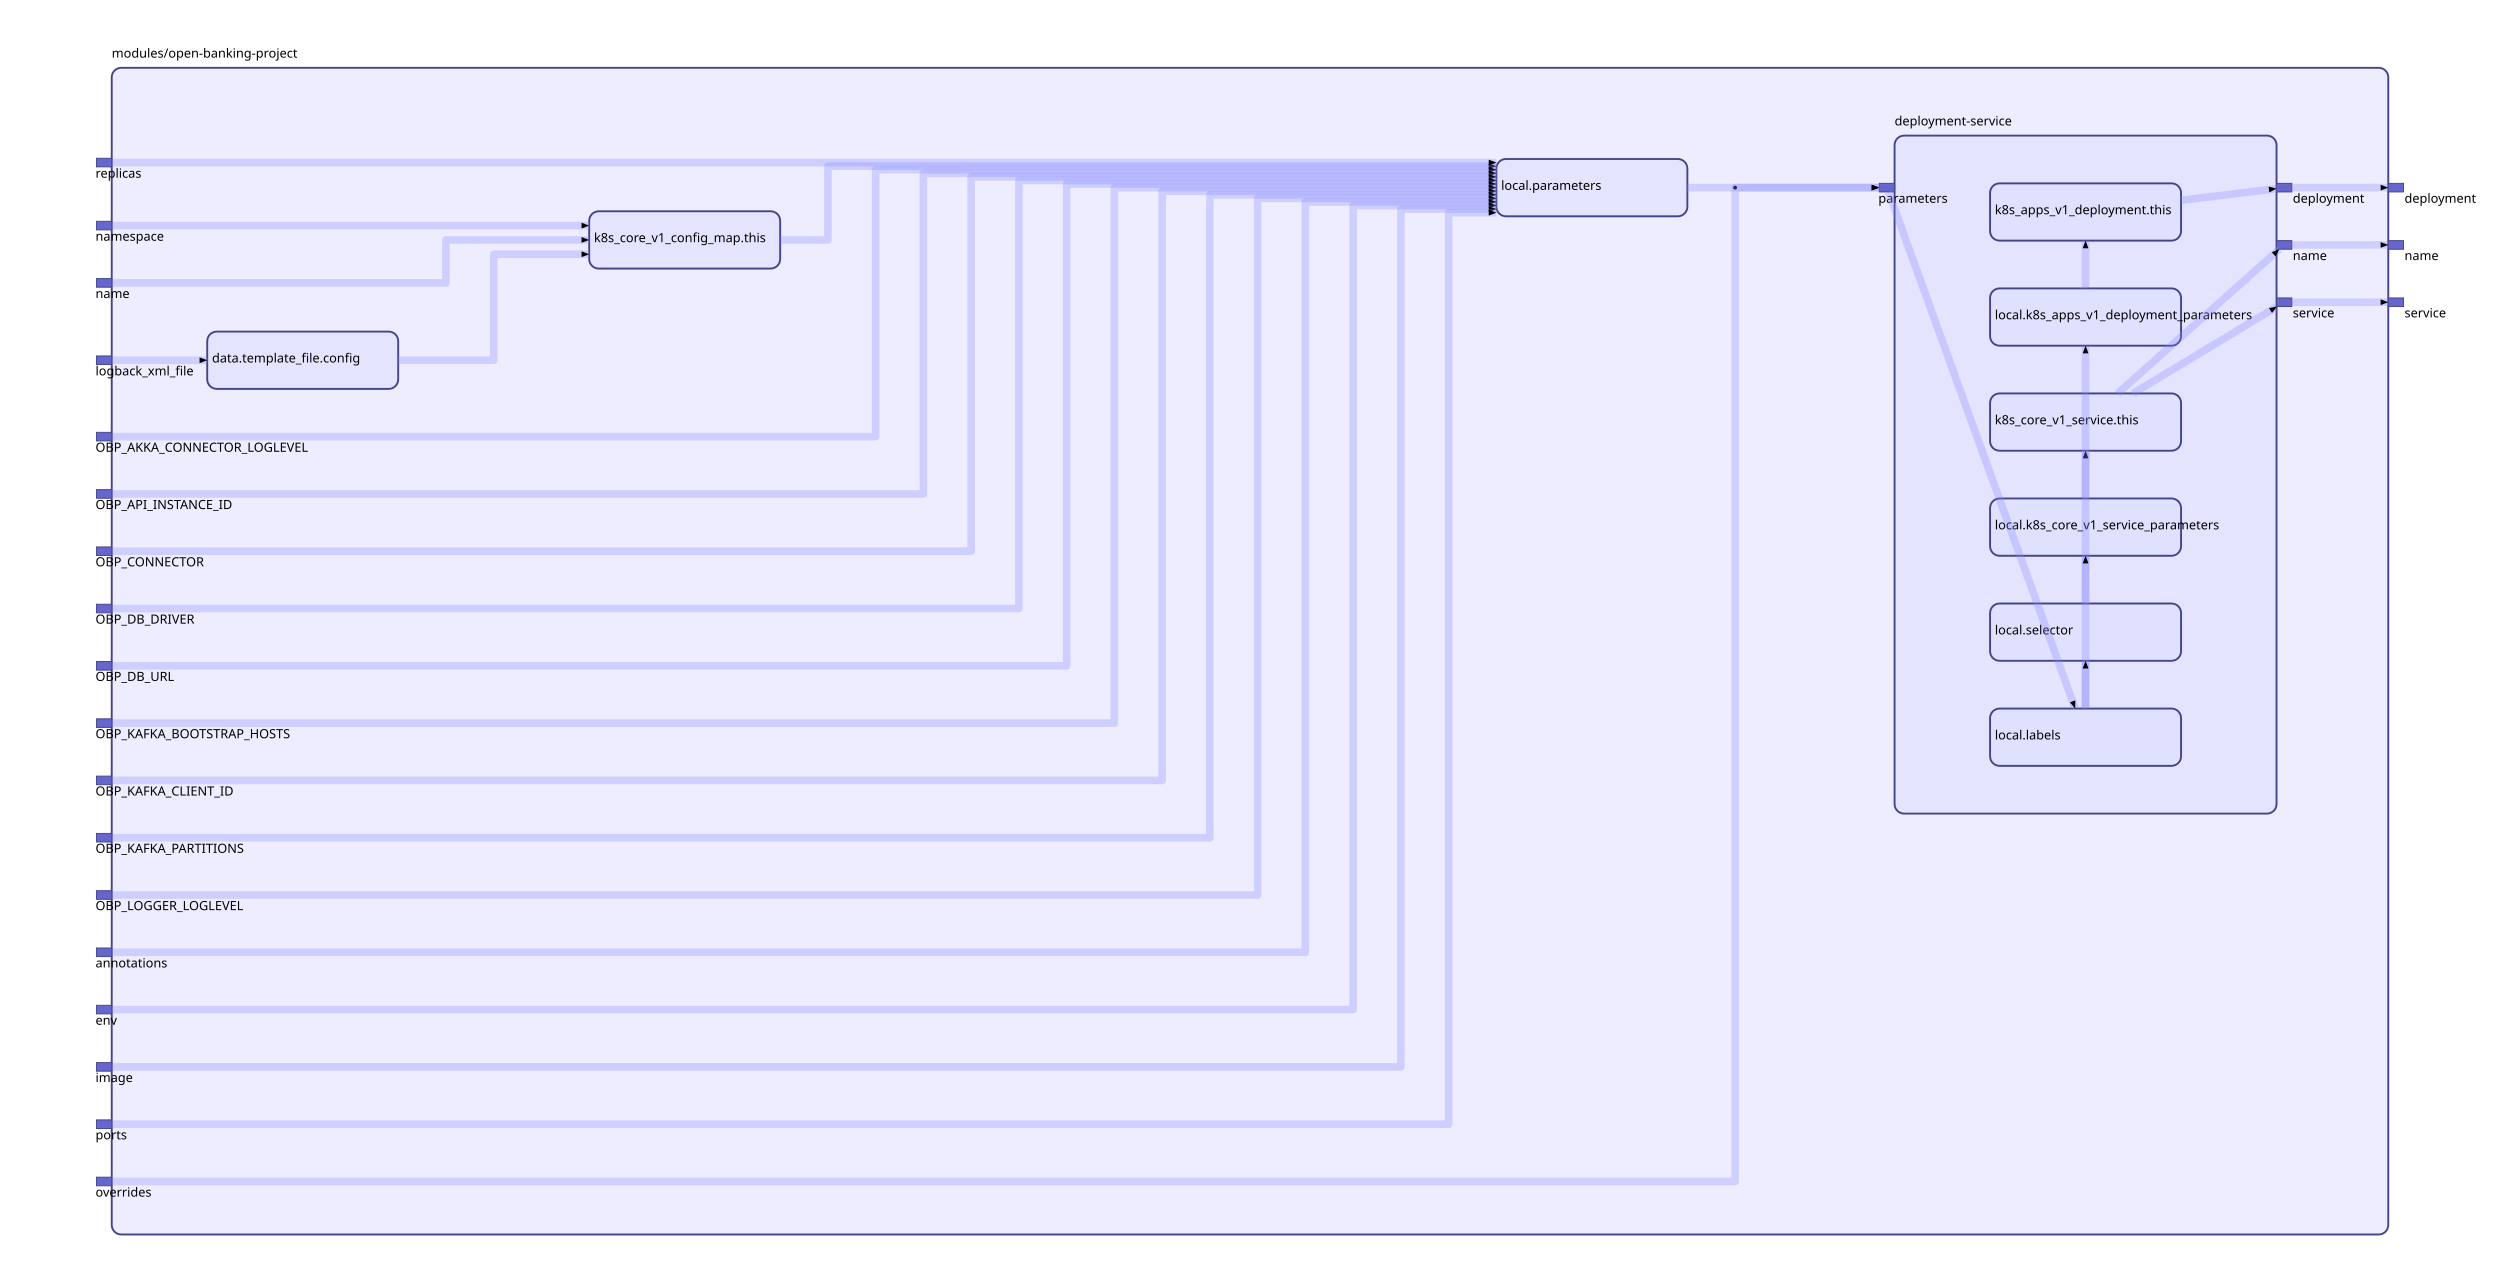
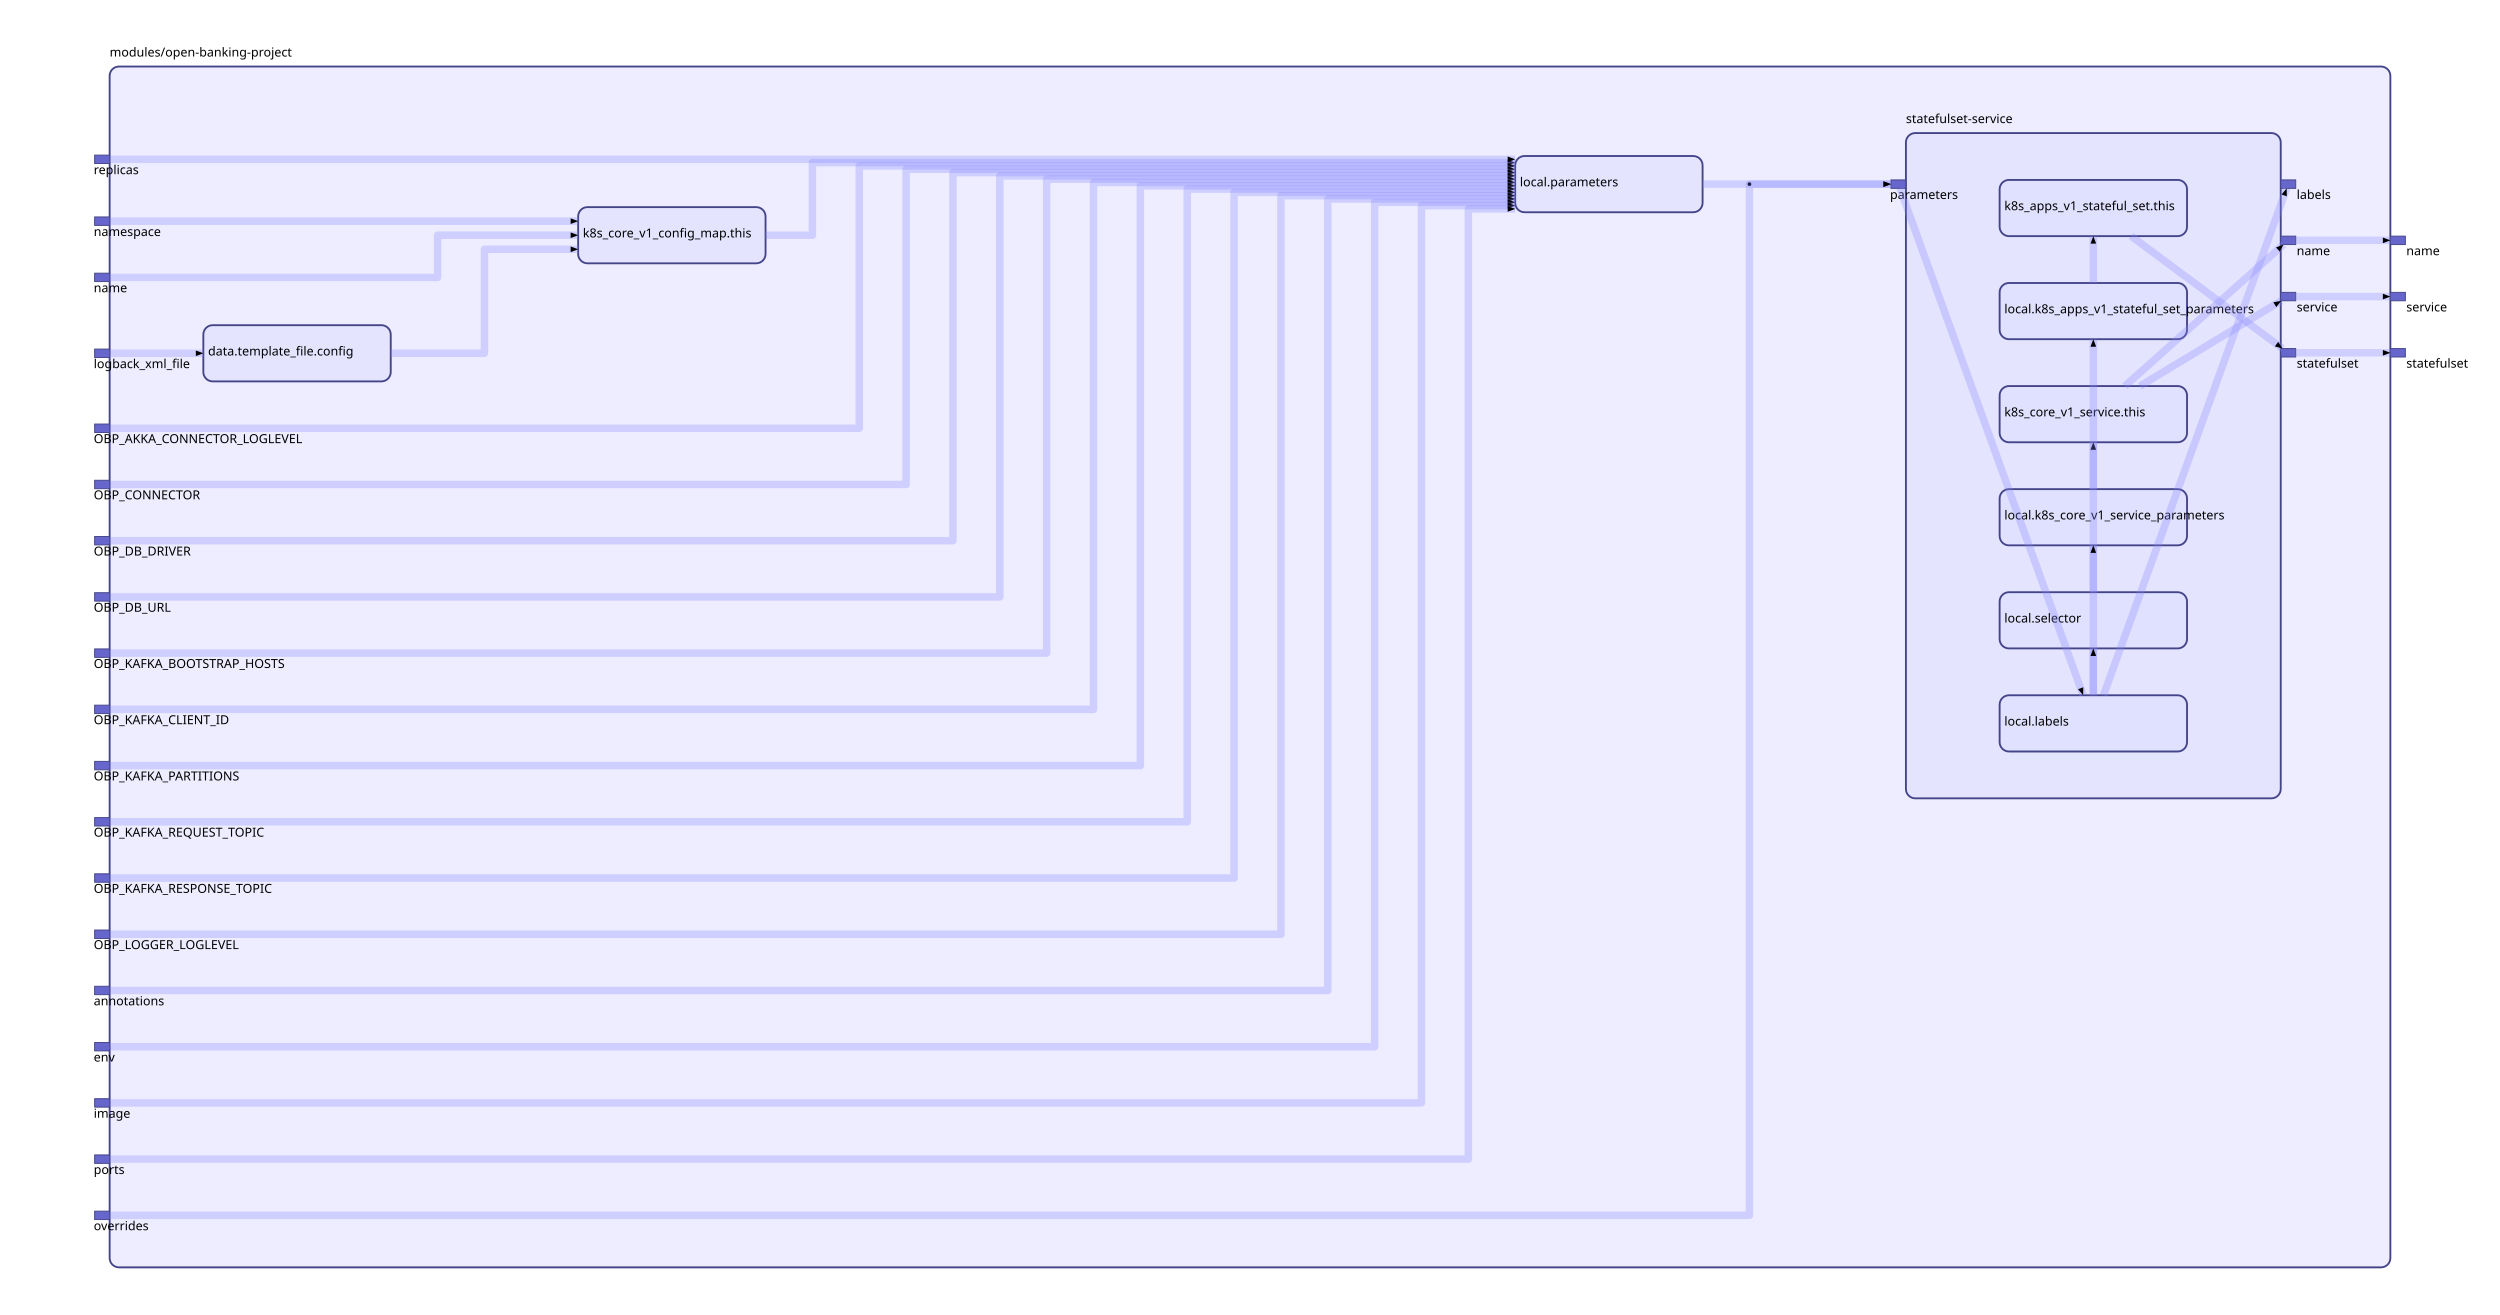
- <svg xmlns="http://www.w3.org/2000/svg" id="sprotty_1" class="sprotty-graph sprotty" tabindex="1002" viewBox="0 0 2618 1342.75">
+ <svg xmlns="http://www.w3.org/2000/svg" id="sprotty_1" class="sprotty-graph sprotty" tabindex="1002" viewBox="0 0 2668 1402.529">
  <style>
.elknode {
    stroke: #448;
    stroke-width: 2;
    fill: #ddf;
    fill-opacity: 0.5;
}

.elkport {
    stroke: #448;
    stroke-width: 1;
    fill: #66c;
}

.elkedge {
    fill: none;
    stroke: #88f;
    stroke-width: 8;
    stroke-opacity: 0.3;
    pointer-events: stroke;
    stroke-linejoin: round;
}

.elkedge:hover {
    stroke: #448;
    stroke-width: 8;
    stroke-opacity: 1;
    stroke-dasharray: 16px;
    stroke-dashoffset: 32px;
    animation: stroke 0.5s linear infinite;
}

@keyframes stroke {
    to {
        stroke-dashoffset: 0;
    }
}

.elkedge.arrow {
    fill: #336;
}

.elklabel {
    stroke-width: 0;
    stroke: #000;
    fill: #000;
    font-family: sans-serif;
    font-size: 10pt;
    dominant-baseline: hanging;
}

.elklabel:hover {
    font-size: 24pt;
}

.elkjunction {
    stroke: none;
    fill: #224;
}

.selected &gt; rect {
    stroke-width: 3;
}

.mouseover {
    stroke: #88f;
}
/*
 * Copyright (C) 2017 TypeFox and others.
 *
 * Licensed under the Apache License, Version 2.0 (the "License"); you may not use this file except in compliance with the License.
 * You may obtain a copy of the License at http://www.apache.org/licenses/LICENSE-2.0
 */

.sprotty {
    padding: 0px;
    font-family: "Helvetica Neue", Helvetica, Arial, sans-serif;
}

.sprotty-hidden {
    display: block;
    position: absolute;
    width: 0px;
    height: 0px;
}

.sprotty-popup {
    font-family: "Helvetica Neue", Helvetica, Arial, sans-serif;
    position: absolute;
    background: white;
    border-radius: 5px;
    border: 1px solid;
    max-width: 400px;
    min-width: 100px;
}

.sprotty-popup &gt; div {
    margin: 10px;
}

.sprotty-popup-closed {
    display: none;
}
</style>
  <g transform="scale(1) translate(0,0)">
    <g id="sprotty_3" transform="translate(117, 71)" opacity="1">
-       <rect class="elknode" x="0" y="0" rx="10" width="2384" height="1221.75" />
-       <g id="sprotty_5" transform="translate(100, 276.25)" opacity="1">
+       <rect class="elknode" x="0" y="0" rx="10" width="2434" height="1281.529" />
+       <g id="sprotty_5" transform="translate(100, 276.0294)" opacity="1">
        <rect class="elknode" x="0" y="0" rx="10" width="200" height="60" />
        <text id="sprotty_6" class="elklabel" transform="translate(5, 22) translate(0, 0)" opacity="1">data.template_file.config</text>
      </g>
-       <g id="sprotty_10" transform="translate(500, 150.25)" opacity="1">
+       <g id="sprotty_10" transform="translate(500, 150.0294)" opacity="1">
        <rect class="elknode" x="0" y="0" rx="10" width="200" height="60" />
        <text id="sprotty_11" class="elklabel" transform="translate(5, 22) translate(0, 0)" opacity="1">k8s_core_v1_config_map.this</text>
      </g>
-       <g id="sprotty_19" transform="translate(1450, 95.5)" opacity="1">
+       <g id="sprotty_19" transform="translate(1500, 95.5)" opacity="1">
        <rect class="elknode" x="0" y="0" rx="10" width="200" height="60" />
        <text id="sprotty_20" class="elklabel" transform="translate(5, 22) translate(0, 0)" opacity="1">local.parameters</text>
      </g>
-       <g id="sprotty_64" transform="translate(1867, 71)" opacity="1">
+       <g id="sprotty_67" transform="translate(1917, 71)" opacity="1">
        <rect class="elknode" x="0" y="0" rx="10" width="400" height="710" />
-         <g id="sprotty_66" transform="translate(100, 50)" opacity="1">
-           <rect class="elknode" x="0" y="0" rx="10" width="200" height="60" />
-           <text id="sprotty_67" class="elklabel" transform="translate(5, 22) translate(0, 0)" opacity="1">k8s_apps_v1_deployment.this</text>
-         </g>
-         <g id="sprotty_68" transform="translate(100, 160)" opacity="1">
-           <rect class="elknode" x="0" y="0" rx="10" width="200" height="60" />
-           <text id="sprotty_69" class="elklabel" transform="translate(5, 22) translate(0, 0)" opacity="1">local.k8s_apps_v1_deployment_parameters</text>
-         </g>
-         <g id="sprotty_71" transform="translate(100, 270)" opacity="1">
-           <rect class="elknode" x="0" y="0" rx="10" width="200" height="60" />
-           <text id="sprotty_72" class="elklabel" transform="translate(5, 22) translate(0, 0)" opacity="1">k8s_core_v1_service.this</text>
-         </g>
-         <g id="sprotty_73" transform="translate(100, 380)" opacity="1">
-           <rect class="elknode" x="0" y="0" rx="10" width="200" height="60" />
-           <text id="sprotty_74" class="elklabel" transform="translate(5, 22) translate(0, 0)" opacity="1">local.k8s_core_v1_service_parameters</text>
-         </g>
-         <g id="sprotty_76" transform="translate(100, 490)" opacity="1">
-           <rect class="elknode" x="0" y="0" rx="10" width="200" height="60" />
-           <text id="sprotty_77" class="elklabel" transform="translate(5, 22) translate(0, 0)" opacity="1">local.selector</text>
-         </g>
-         <g id="sprotty_79" transform="translate(100, 600)" opacity="1">
-           <rect class="elknode" x="0" y="0" rx="10" width="200" height="60" />
-           <text id="sprotty_80" class="elklabel" transform="translate(5, 22) translate(0, 0)" opacity="1">local.labels</text>
-         </g>
-         <g id="sprotty_82" transform="translate(-16, 50)" opacity="1">
+         <g id="sprotty_69" transform="translate(100, 50)" opacity="1">
+           <rect class="elknode" x="0" y="0" rx="10" width="200" height="60" />
+           <text id="sprotty_70" class="elklabel" transform="translate(5, 22) translate(0, 0)" opacity="1">k8s_apps_v1_stateful_set.this</text>
+         </g>
+         <g id="sprotty_71" transform="translate(100, 160)" opacity="1">
+           <rect class="elknode" x="0" y="0" rx="10" width="200" height="60" />
+           <text id="sprotty_72" class="elklabel" transform="translate(5, 22) translate(0, 0)" opacity="1">local.k8s_apps_v1_stateful_set_parameters</text>
+         </g>
+         <g id="sprotty_74" transform="translate(100, 270)" opacity="1">
+           <rect class="elknode" x="0" y="0" rx="10" width="200" height="60" />
+           <text id="sprotty_75" class="elklabel" transform="translate(5, 22) translate(0, 0)" opacity="1">k8s_core_v1_service.this</text>
+         </g>
+         <g id="sprotty_76" transform="translate(100, 380)" opacity="1">
+           <rect class="elknode" x="0" y="0" rx="10" width="200" height="60" />
+           <text id="sprotty_77" class="elklabel" transform="translate(5, 22) translate(0, 0)" opacity="1">local.k8s_core_v1_service_parameters</text>
+         </g>
+         <g id="sprotty_79" transform="translate(100, 490)" opacity="1">
+           <rect class="elknode" x="0" y="0" rx="10" width="200" height="60" />
+           <text id="sprotty_80" class="elklabel" transform="translate(5, 22) translate(0, 0)" opacity="1">local.selector</text>
+         </g>
+         <g id="sprotty_82" transform="translate(100, 600)" opacity="1">
+           <rect class="elknode" x="0" y="0" rx="10" width="200" height="60" />
+           <text id="sprotty_83" class="elklabel" transform="translate(5, 22) translate(0, 0)" opacity="1">local.labels</text>
+         </g>
+         <g id="sprotty_85" transform="translate(-16, 50)" opacity="1">
          <rect class="elkport" x="0" y="0" width="16" height="9" />
-           <text id="sprotty_83" class="elklabel" transform="translate(-1, 10) translate(0, 0)" opacity="1">parameters</text>
-         </g>
-         <g id="sprotty_86" transform="translate(400, 50)" opacity="1">
+           <text id="sprotty_86" class="elklabel" transform="translate(-1, 10) translate(0, 0)" opacity="1">parameters</text>
+         </g>
+         <g id="sprotty_89" transform="translate(400, 50)" opacity="1">
          <rect class="elkport" x="0" y="0" width="16" height="9" />
-           <text id="sprotty_87" class="elklabel" transform="translate(17, 10) translate(0, 0)" opacity="1">deployment</text>
-         </g>
-         <g id="sprotty_89" transform="translate(400, 110)" opacity="1">
+           <text id="sprotty_90" class="elklabel" transform="translate(17, 10) translate(0, 0)" opacity="1">labels</text>
+         </g>
+         <g id="sprotty_92" transform="translate(400, 110)" opacity="1">
          <rect class="elkport" x="0" y="0" width="16" height="9" />
-           <text id="sprotty_90" class="elklabel" transform="translate(17, 10) translate(0, 0)" opacity="1">name</text>
-         </g>
-         <g id="sprotty_92" transform="translate(400, 170)" opacity="1">
+           <text id="sprotty_93" class="elklabel" transform="translate(17, 10) translate(0, 0)" opacity="1">name</text>
+         </g>
+         <g id="sprotty_95" transform="translate(400, 170)" opacity="1">
          <rect class="elkport" x="0" y="0" width="16" height="9" />
-           <text id="sprotty_93" class="elklabel" transform="translate(17, 10) translate(0, 0)" opacity="1">service</text>
-         </g>
-         <text id="sprotty_65" class="elklabel" transform="translate(0, -21) translate(0, 0)" opacity="1">deployment-service</text>
-       </g>
-       <g id="sprotty_7" transform="translate(-16, 301.75)" opacity="1">
+           <text id="sprotty_96" class="elklabel" transform="translate(17, 10) translate(0, 0)" opacity="1">service</text>
+         </g>
+         <g id="sprotty_98" transform="translate(400, 230)" opacity="1">
+           <rect class="elkport" x="0" y="0" width="16" height="9" />
+           <text id="sprotty_99" class="elklabel" transform="translate(17, 10) translate(0, 0)" opacity="1">statefulset</text>
+         </g>
+         <text id="sprotty_68" class="elklabel" transform="translate(0, -21) translate(0, 0)" opacity="1">statefulset-service</text>
+       </g>
+       <g id="sprotty_7" transform="translate(-16, 301.5294)" opacity="1">
        <rect class="elkport" x="0" y="0" width="16" height="9" />
        <text id="sprotty_8" class="elklabel" transform="translate(-1, 10) translate(0, 0)" opacity="1">logback_xml_file</text>
      </g>
-       <g id="sprotty_13" transform="translate(-16, 220.75)" opacity="1">
+       <g id="sprotty_13" transform="translate(-16, 220.5294)" opacity="1">
        <rect class="elkport" x="0" y="0" width="16" height="9" />
        <text id="sprotty_14" class="elklabel" transform="translate(-1, 10) translate(0, 0)" opacity="1">name</text>
      </g>
-       <g id="sprotty_16" transform="translate(-16, 160.75)" opacity="1">
+       <g id="sprotty_16" transform="translate(-16, 160.5294)" opacity="1">
        <rect class="elkport" x="0" y="0" width="16" height="9" />
        <text id="sprotty_17" class="elklabel" transform="translate(-1, 10) translate(0, 0)" opacity="1">namespace</text>
      </g>
-       <g id="sprotty_22" transform="translate(-16, 381.75)" opacity="1">
+       <g id="sprotty_22" transform="translate(-16, 381.5294)" opacity="1">
        <rect class="elkport" x="0" y="0" width="16" height="9" />
        <text id="sprotty_23" class="elklabel" transform="translate(-1, 10) translate(0, 0)" opacity="1">OBP_AKKA_CONNECTOR_LOGLEVEL</text>
      </g>
-       <g id="sprotty_25" transform="translate(-16, 441.75)" opacity="1">
-         <rect class="elkport" x="0" y="0" width="16" height="9" />
-         <text id="sprotty_26" class="elklabel" transform="translate(-1, 10) translate(0, 0)" opacity="1">OBP_API_INSTANCE_ID</text>
-       </g>
-       <g id="sprotty_28" transform="translate(-16, 501.75)" opacity="1">
-         <rect class="elkport" x="0" y="0" width="16" height="9" />
-         <text id="sprotty_29" class="elklabel" transform="translate(-1, 10) translate(0, 0)" opacity="1">OBP_CONNECTOR</text>
-       </g>
-       <g id="sprotty_31" transform="translate(-16, 561.75)" opacity="1">
-         <rect class="elkport" x="0" y="0" width="16" height="9" />
-         <text id="sprotty_32" class="elklabel" transform="translate(-1, 10) translate(0, 0)" opacity="1">OBP_DB_DRIVER</text>
-       </g>
-       <g id="sprotty_34" transform="translate(-16, 621.75)" opacity="1">
-         <rect class="elkport" x="0" y="0" width="16" height="9" />
-         <text id="sprotty_35" class="elklabel" transform="translate(-1, 10) translate(0, 0)" opacity="1">OBP_DB_URL</text>
-       </g>
-       <g id="sprotty_37" transform="translate(-16, 681.75)" opacity="1">
-         <rect class="elkport" x="0" y="0" width="16" height="9" />
-         <text id="sprotty_38" class="elklabel" transform="translate(-1, 10) translate(0, 0)" opacity="1">OBP_KAFKA_BOOTSTRAP_HOSTS</text>
-       </g>
-       <g id="sprotty_40" transform="translate(-16, 741.75)" opacity="1">
-         <rect class="elkport" x="0" y="0" width="16" height="9" />
-         <text id="sprotty_41" class="elklabel" transform="translate(-1, 10) translate(0, 0)" opacity="1">OBP_KAFKA_CLIENT_ID</text>
-       </g>
-       <g id="sprotty_43" transform="translate(-16, 801.75)" opacity="1">
-         <rect class="elkport" x="0" y="0" width="16" height="9" />
-         <text id="sprotty_44" class="elklabel" transform="translate(-1, 10) translate(0, 0)" opacity="1">OBP_KAFKA_PARTITIONS</text>
-       </g>
-       <g id="sprotty_46" transform="translate(-16, 861.75)" opacity="1">
-         <rect class="elkport" x="0" y="0" width="16" height="9" />
-         <text id="sprotty_47" class="elklabel" transform="translate(-1, 10) translate(0, 0)" opacity="1">OBP_LOGGER_LOGLEVEL</text>
-       </g>
-       <g id="sprotty_49" transform="translate(-16, 921.75)" opacity="1">
-         <rect class="elkport" x="0" y="0" width="16" height="9" />
-         <text id="sprotty_50" class="elklabel" transform="translate(-1, 10) translate(0, 0)" opacity="1">annotations</text>
-       </g>
-       <g id="sprotty_52" transform="translate(-16, 981.75)" opacity="1">
-         <rect class="elkport" x="0" y="0" width="16" height="9" />
-         <text id="sprotty_53" class="elklabel" transform="translate(-1, 10) translate(0, 0)" opacity="1">env</text>
-       </g>
-       <g id="sprotty_55" transform="translate(-16, 1041.75)" opacity="1">
-         <rect class="elkport" x="0" y="0" width="16" height="9" />
-         <text id="sprotty_56" class="elklabel" transform="translate(-1, 10) translate(0, 0)" opacity="1">image</text>
-       </g>
-       <g id="sprotty_58" transform="translate(-16, 1101.75)" opacity="1">
-         <rect class="elkport" x="0" y="0" width="16" height="9" />
-         <text id="sprotty_59" class="elklabel" transform="translate(-1, 10) translate(0, 0)" opacity="1">ports</text>
-       </g>
-       <g id="sprotty_61" transform="translate(-16, 94.75)" opacity="1">
-         <rect class="elkport" x="0" y="0" width="16" height="9" />
-         <text id="sprotty_62" class="elklabel" transform="translate(-1, 10) translate(0, 0)" opacity="1">replicas</text>
-       </g>
-       <g id="sprotty_96" transform="translate(-16, 1161.75)" opacity="1">
-         <rect class="elkport" x="0" y="0" width="16" height="9" />
-         <text id="sprotty_97" class="elklabel" transform="translate(-1, 10) translate(0, 0)" opacity="1">overrides</text>
-       </g>
-       <g id="sprotty_99" transform="translate(2384, 121)" opacity="1">
-         <rect class="elkport" x="0" y="0" width="16" height="9" />
-         <text id="sprotty_100" class="elklabel" transform="translate(17, 10) translate(0, 0)" opacity="1">deployment</text>
-       </g>
-       <g id="sprotty_102" transform="translate(2384, 181)" opacity="1">
-         <rect class="elkport" x="0" y="0" width="16" height="9" />
-         <text id="sprotty_103" class="elklabel" transform="translate(17, 10) translate(0, 0)" opacity="1">name</text>
-       </g>
-       <g id="sprotty_105" transform="translate(2384, 241)" opacity="1">
-         <rect class="elkport" x="0" y="0" width="16" height="9" />
-         <text id="sprotty_106" class="elklabel" transform="translate(17, 10) translate(0, 0)" opacity="1">service</text>
+       <g id="sprotty_25" transform="translate(-16, 441.5294)" opacity="1">
+         <rect class="elkport" x="0" y="0" width="16" height="9" />
+         <text id="sprotty_26" class="elklabel" transform="translate(-1, 10) translate(0, 0)" opacity="1">OBP_CONNECTOR</text>
+       </g>
+       <g id="sprotty_28" transform="translate(-16, 501.5294)" opacity="1">
+         <rect class="elkport" x="0" y="0" width="16" height="9" />
+         <text id="sprotty_29" class="elklabel" transform="translate(-1, 10) translate(0, 0)" opacity="1">OBP_DB_DRIVER</text>
+       </g>
+       <g id="sprotty_31" transform="translate(-16, 561.5294)" opacity="1">
+         <rect class="elkport" x="0" y="0" width="16" height="9" />
+         <text id="sprotty_32" class="elklabel" transform="translate(-1, 10) translate(0, 0)" opacity="1">OBP_DB_URL</text>
+       </g>
+       <g id="sprotty_34" transform="translate(-16, 621.5294)" opacity="1">
+         <rect class="elkport" x="0" y="0" width="16" height="9" />
+         <text id="sprotty_35" class="elklabel" transform="translate(-1, 10) translate(0, 0)" opacity="1">OBP_KAFKA_BOOTSTRAP_HOSTS</text>
+       </g>
+       <g id="sprotty_37" transform="translate(-16, 681.5294)" opacity="1">
+         <rect class="elkport" x="0" y="0" width="16" height="9" />
+         <text id="sprotty_38" class="elklabel" transform="translate(-1, 10) translate(0, 0)" opacity="1">OBP_KAFKA_CLIENT_ID</text>
+       </g>
+       <g id="sprotty_40" transform="translate(-16, 741.5294)" opacity="1">
+         <rect class="elkport" x="0" y="0" width="16" height="9" />
+         <text id="sprotty_41" class="elklabel" transform="translate(-1, 10) translate(0, 0)" opacity="1">OBP_KAFKA_PARTITIONS</text>
+       </g>
+       <g id="sprotty_43" transform="translate(-16, 801.5294)" opacity="1">
+         <rect class="elkport" x="0" y="0" width="16" height="9" />
+         <text id="sprotty_44" class="elklabel" transform="translate(-1, 10) translate(0, 0)" opacity="1">OBP_KAFKA_REQUEST_TOPIC</text>
+       </g>
+       <g id="sprotty_46" transform="translate(-16, 861.5294)" opacity="1">
+         <rect class="elkport" x="0" y="0" width="16" height="9" />
+         <text id="sprotty_47" class="elklabel" transform="translate(-1, 10) translate(0, 0)" opacity="1">OBP_KAFKA_RESPONSE_TOPIC</text>
+       </g>
+       <g id="sprotty_49" transform="translate(-16, 921.5294)" opacity="1">
+         <rect class="elkport" x="0" y="0" width="16" height="9" />
+         <text id="sprotty_50" class="elklabel" transform="translate(-1, 10) translate(0, 0)" opacity="1">OBP_LOGGER_LOGLEVEL</text>
+       </g>
+       <g id="sprotty_52" transform="translate(-16, 981.5294)" opacity="1">
+         <rect class="elkport" x="0" y="0" width="16" height="9" />
+         <text id="sprotty_53" class="elklabel" transform="translate(-1, 10) translate(0, 0)" opacity="1">annotations</text>
+       </g>
+       <g id="sprotty_55" transform="translate(-16, 1041.529)" opacity="1">
+         <rect class="elkport" x="0" y="0" width="16" height="9" />
+         <text id="sprotty_56" class="elklabel" transform="translate(-1, 10) translate(0, 0)" opacity="1">env</text>
+       </g>
+       <g id="sprotty_58" transform="translate(-16, 1101.529)" opacity="1">
+         <rect class="elkport" x="0" y="0" width="16" height="9" />
+         <text id="sprotty_59" class="elklabel" transform="translate(-1, 10) translate(0, 0)" opacity="1">image</text>
+       </g>
+       <g id="sprotty_61" transform="translate(-16, 1161.529)" opacity="1">
+         <rect class="elkport" x="0" y="0" width="16" height="9" />
+         <text id="sprotty_62" class="elklabel" transform="translate(-1, 10) translate(0, 0)" opacity="1">ports</text>
+       </g>
+       <g id="sprotty_64" transform="translate(-16, 94.52941)" opacity="1">
+         <rect class="elkport" x="0" y="0" width="16" height="9" />
+         <text id="sprotty_65" class="elklabel" transform="translate(-1, 10) translate(0, 0)" opacity="1">replicas</text>
+       </g>
+       <g id="sprotty_102" transform="translate(-16, 1221.529)" opacity="1">
+         <rect class="elkport" x="0" y="0" width="16" height="9" />
+         <text id="sprotty_103" class="elklabel" transform="translate(-1, 10) translate(0, 0)" opacity="1">overrides</text>
+       </g>
+       <g id="sprotty_105" transform="translate(2434, 181)" opacity="1">
+         <rect class="elkport" x="0" y="0" width="16" height="9" />
+         <text id="sprotty_106" class="elklabel" transform="translate(17, 10) translate(0, 0)" opacity="1">name</text>
+       </g>
+       <g id="sprotty_108" transform="translate(2434, 241)" opacity="1">
+         <rect class="elkport" x="0" y="0" width="16" height="9" />
+         <text id="sprotty_109" class="elklabel" transform="translate(17, 10) translate(0, 0)" opacity="1">service</text>
+       </g>
+       <g id="sprotty_111" transform="translate(2434, 301)" opacity="1">
+         <rect class="elkport" x="0" y="0" width="16" height="9" />
+         <text id="sprotty_112" class="elklabel" transform="translate(17, 10) translate(0, 0)" opacity="1">statefulset</text>
      </g>
      <text id="sprotty_4" class="elklabel" transform="translate(0, -21) translate(0, 0)" opacity="1">modules/open-banking-project</text>
      <g id="sprotty_9" class="sprotty-edge" opacity="1">
-         <path class="elkedge" d="M 0,306.25 L 100,306.25" />
-         <path class="edge arrow" d="M 0,0 L 8,-3 L 8,3 Z" transform="rotate(180 100 306.25) translate(100 306.25)" />
+         <path class="elkedge" d="M 0,306.029 L 100,306.029" />
+         <path class="edge arrow" d="M 0,0 L 8,-3 L 8,3 Z" transform="rotate(180 100 306.0294) translate(100 306.0294)" />
      </g>
      <g id="sprotty_12" class="sprotty-edge" opacity="1">
-         <path class="elkedge" d="M 300,306.25 L 400,306.25 L 400,195.25 L 500,195.25" />
-         <path class="edge arrow" d="M 0,0 L 8,-3 L 8,3 Z" transform="rotate(180 500 195.25) translate(500 195.25)" />
+         <path class="elkedge" d="M 300,306.029 L 400,306.029 L 400,195.029 L 500,195.029" />
+         <path class="edge arrow" d="M 0,0 L 8,-3 L 8,3 Z" transform="rotate(180 500 195.0294) translate(500 195.0294)" />
      </g>
      <g id="sprotty_15" class="sprotty-edge" opacity="1">
-         <path class="elkedge" d="M 0,225.25 L 350,225.25 L 350,180.25 L 500,180.25" />
-         <path class="edge arrow" d="M 0,0 L 8,-3 L 8,3 Z" transform="rotate(180 500 180.25) translate(500 180.25)" />
+         <path class="elkedge" d="M 0,225.029 L 350,225.029 L 350,180.029 L 500,180.029" />
+         <path class="edge arrow" d="M 0,0 L 8,-3 L 8,3 Z" transform="rotate(180 500 180.0294) translate(500 180.0294)" />
      </g>
      <g id="sprotty_18" class="sprotty-edge" opacity="1">
-         <path class="elkedge" d="M 0,165.25 L 500,165.25" />
-         <path class="edge arrow" d="M 0,0 L 8,-3 L 8,3 Z" transform="rotate(180 500 165.25) translate(500 165.25)" />
+         <path class="elkedge" d="M 0,165.029 L 500,165.029" />
+         <path class="edge arrow" d="M 0,0 L 8,-3 L 8,3 Z" transform="rotate(180 500 165.0294) translate(500 165.0294)" />
      </g>
      <g id="sprotty_21" class="sprotty-edge" opacity="1">
-         <path class="elkedge" d="M 700,180.25 L 750,180.25 L 750,103 L 1450,103" />
-         <path class="edge arrow" d="M 0,0 L 8,-3 L 8,3 Z" transform="rotate(180 1450 103) translate(1450 103)" />
+         <path class="elkedge" d="M 700,180.029 L 750,180.029 L 750,102.559 L 1500,102.559" />
+         <path class="edge arrow" d="M 0,0 L 8,-3 L 8,3 Z" transform="rotate(180 1500 102.5588) translate(1500 102.5588)" />
      </g>
      <g id="sprotty_24" class="sprotty-edge" opacity="1">
-         <path class="elkedge" d="M 0,386.25 L 800,386.25 L 800,106.75 L 1450,106.75" />
-         <path class="edge arrow" d="M 0,0 L 8,-3 L 8,3 Z" transform="rotate(180 1450 106.75) translate(1450 106.75)" />
+         <path class="elkedge" d="M 0,386.029 L 800,386.029 L 800,106.088 L 1500,106.088" />
+         <path class="edge arrow" d="M 0,0 L 8,-3 L 8,3 Z" transform="rotate(180 1500 106.0882) translate(1500 106.0882)" />
      </g>
      <g id="sprotty_27" class="sprotty-edge" opacity="1">
-         <path class="elkedge" d="M 0,446.25 L 850,446.25 L 850,110.5 L 1450,110.5" />
-         <path class="edge arrow" d="M 0,0 L 8,-3 L 8,3 Z" transform="rotate(180 1450 110.5) translate(1450 110.5)" />
+         <path class="elkedge" d="M 0,446.029 L 850,446.029 L 850,109.618 L 1500,109.618" />
+         <path class="edge arrow" d="M 0,0 L 8,-3 L 8,3 Z" transform="rotate(180 1500 109.6176) translate(1500 109.6176)" />
      </g>
      <g id="sprotty_30" class="sprotty-edge" opacity="1">
-         <path class="elkedge" d="M 0,506.25 L 900,506.25 L 900,114.25 L 1450,114.25" />
-         <path class="edge arrow" d="M 0,0 L 8,-3 L 8,3 Z" transform="rotate(180 1450 114.25) translate(1450 114.25)" />
+         <path class="elkedge" d="M 0,506.029 L 900,506.029 L 900,113.147 L 1500,113.147" />
+         <path class="edge arrow" d="M 0,0 L 8,-3 L 8,3 Z" transform="rotate(180 1500 113.1471) translate(1500 113.1471)" />
      </g>
      <g id="sprotty_33" class="sprotty-edge" opacity="1">
-         <path class="elkedge" d="M 0,566.25 L 950,566.25 L 950,118 L 1450,118" />
-         <path class="edge arrow" d="M 0,0 L 8,-3 L 8,3 Z" transform="rotate(180 1450 118) translate(1450 118)" />
+         <path class="elkedge" d="M 0,566.029 L 950,566.029 L 950,116.676 L 1500,116.676" />
+         <path class="edge arrow" d="M 0,0 L 8,-3 L 8,3 Z" transform="rotate(180 1500 116.6765) translate(1500 116.6765)" />
      </g>
      <g id="sprotty_36" class="sprotty-edge" opacity="1">
-         <path class="elkedge" d="M 0,626.25 L 1000,626.25 L 1000,121.75 L 1450,121.75" />
-         <path class="edge arrow" d="M 0,0 L 8,-3 L 8,3 Z" transform="rotate(180 1450 121.75) translate(1450 121.75)" />
+         <path class="elkedge" d="M 0,626.029 L 1000,626.029 L 1000,120.206 L 1500,120.206" />
+         <path class="edge arrow" d="M 0,0 L 8,-3 L 8,3 Z" transform="rotate(180 1500 120.2059) translate(1500 120.2059)" />
      </g>
      <g id="sprotty_39" class="sprotty-edge" opacity="1">
-         <path class="elkedge" d="M 0,686.25 L 1050,686.25 L 1050,125.5 L 1450,125.5" />
-         <path class="edge arrow" d="M 0,0 L 8,-3 L 8,3 Z" transform="rotate(180 1450 125.5) translate(1450 125.5)" />
+         <path class="elkedge" d="M 0,686.029 L 1050,686.029 L 1050,123.735 L 1500,123.735" />
+         <path class="edge arrow" d="M 0,0 L 8,-3 L 8,3 Z" transform="rotate(180 1500 123.7353) translate(1500 123.7353)" />
      </g>
      <g id="sprotty_42" class="sprotty-edge" opacity="1">
-         <path class="elkedge" d="M 0,746.25 L 1100,746.25 L 1100,129.25 L 1450,129.25" />
-         <path class="edge arrow" d="M 0,0 L 8,-3 L 8,3 Z" transform="rotate(180 1450 129.25) translate(1450 129.25)" />
+         <path class="elkedge" d="M 0,746.029 L 1100,746.029 L 1100,127.265 L 1500,127.265" />
+         <path class="edge arrow" d="M 0,0 L 8,-3 L 8,3 Z" transform="rotate(180 1500 127.2647) translate(1500 127.2647)" />
      </g>
      <g id="sprotty_45" class="sprotty-edge" opacity="1">
-         <path class="elkedge" d="M 0,806.25 L 1150,806.25 L 1150,133 L 1450,133" />
-         <path class="edge arrow" d="M 0,0 L 8,-3 L 8,3 Z" transform="rotate(180 1450 133) translate(1450 133)" />
+         <path class="elkedge" d="M 0,806.029 L 1150,806.029 L 1150,130.794 L 1500,130.794" />
+         <path class="edge arrow" d="M 0,0 L 8,-3 L 8,3 Z" transform="rotate(180 1500 130.7941) translate(1500 130.7941)" />
      </g>
      <g id="sprotty_48" class="sprotty-edge" opacity="1">
-         <path class="elkedge" d="M 0,866.25 L 1200,866.25 L 1200,136.75 L 1450,136.75" />
-         <path class="edge arrow" d="M 0,0 L 8,-3 L 8,3 Z" transform="rotate(180 1450 136.75) translate(1450 136.75)" />
+         <path class="elkedge" d="M 0,866.029 L 1200,866.029 L 1200,134.324 L 1500,134.324" />
+         <path class="edge arrow" d="M 0,0 L 8,-3 L 8,3 Z" transform="rotate(180 1500 134.3235) translate(1500 134.3235)" />
      </g>
      <g id="sprotty_51" class="sprotty-edge" opacity="1">
-         <path class="elkedge" d="M 0,926.25 L 1250,926.25 L 1250,140.5 L 1450,140.5" />
-         <path class="edge arrow" d="M 0,0 L 8,-3 L 8,3 Z" transform="rotate(180 1450 140.5) translate(1450 140.5)" />
+         <path class="elkedge" d="M 0,926.029 L 1250,926.029 L 1250,137.853 L 1500,137.853" />
+         <path class="edge arrow" d="M 0,0 L 8,-3 L 8,3 Z" transform="rotate(180 1500 137.8529) translate(1500 137.8529)" />
      </g>
      <g id="sprotty_54" class="sprotty-edge" opacity="1">
-         <path class="elkedge" d="M 0,986.25 L 1300,986.25 L 1300,144.25 L 1450,144.25" />
-         <path class="edge arrow" d="M 0,0 L 8,-3 L 8,3 Z" transform="rotate(180 1450 144.25) translate(1450 144.25)" />
+         <path class="elkedge" d="M 0,986.029 L 1300,986.029 L 1300,141.382 L 1500,141.382" />
+         <path class="edge arrow" d="M 0,0 L 8,-3 L 8,3 Z" transform="rotate(180 1500 141.3824) translate(1500 141.3824)" />
      </g>
      <g id="sprotty_57" class="sprotty-edge" opacity="1">
-         <path class="elkedge" d="M 0,1046.25 L 1350,1046.25 L 1350,148 L 1450,148" />
-         <path class="edge arrow" d="M 0,0 L 8,-3 L 8,3 Z" transform="rotate(180 1450 148) translate(1450 148)" />
+         <path class="elkedge" d="M 0,1046.029 L 1350,1046.029 L 1350,144.912 L 1500,144.912" />
+         <path class="edge arrow" d="M 0,0 L 8,-3 L 8,3 Z" transform="rotate(180 1500 144.9118) translate(1500 144.9118)" />
      </g>
      <g id="sprotty_60" class="sprotty-edge" opacity="1">
-         <path class="elkedge" d="M 0,1106.25 L 1400,1106.25 L 1400,151.75 L 1450,151.75" />
-         <path class="edge arrow" d="M 0,0 L 8,-3 L 8,3 Z" transform="rotate(180 1450 151.75) translate(1450 151.75)" />
+         <path class="elkedge" d="M 0,1106.029 L 1400,1106.029 L 1400,148.441 L 1500,148.441" />
+         <path class="edge arrow" d="M 0,0 L 8,-3 L 8,3 Z" transform="rotate(180 1500 148.4412) translate(1500 148.4412)" />
      </g>
      <g id="sprotty_63" class="sprotty-edge" opacity="1">
-         <path class="elkedge" d="M 0,99.25 L 1450,99.25" />
-         <path class="edge arrow" d="M 0,0 L 8,-3 L 8,3 Z" transform="rotate(180 1450 99.25) translate(1450 99.25)" />
-       </g>
-       <g id="sprotty_70" class="sprotty-edge" opacity="1">
-         <path class="elkedge" d="M 2067,231 L 2067,181" />
-         <path class="edge arrow" d="M 0,0 L 8,-3 L 8,3 Z" transform="rotate(90 2067 181) translate(2067 181)" />
-       </g>
-       <g id="sprotty_75" class="sprotty-edge" opacity="1">
-         <path class="elkedge" d="M 2067,451 L 2067,401" />
-         <path class="edge arrow" d="M 0,0 L 8,-3 L 8,3 Z" transform="rotate(90 2067 401) translate(2067 401)" />
+         <path class="elkedge" d="M 0,1166.029 L 1450,1166.029 L 1450,151.971 L 1500,151.971" />
+         <path class="edge arrow" d="M 0,0 L 8,-3 L 8,3 Z" transform="rotate(180 1500 151.9706) translate(1500 151.9706)" />
+       </g>
+       <g id="sprotty_66" class="sprotty-edge" opacity="1">
+         <path class="elkedge" d="M 0,99.029 L 1500,99.029" />
+         <path class="edge arrow" d="M 0,0 L 8,-3 L 8,3 Z" transform="rotate(180 1500 99.02941) translate(1500 99.02941)" />
+       </g>
+       <g id="sprotty_73" class="sprotty-edge" opacity="1">
+         <path class="elkedge" d="M 2117,231 L 2117,181" />
+         <path class="edge arrow" d="M 0,0 L 8,-3 L 8,3 Z" transform="rotate(90 2117 181) translate(2117 181)" />
      </g>
      <g id="sprotty_78" class="sprotty-edge" opacity="1">
-         <path class="elkedge" d="M 2067,561 L 2067,291" />
-         <path class="edge arrow" d="M 0,0 L 8,-3 L 8,3 Z" transform="rotate(90 2067 291) translate(2067 291)" />
+         <path class="elkedge" d="M 2117,451 L 2117,401" />
+         <path class="edge arrow" d="M 0,0 L 8,-3 L 8,3 Z" transform="rotate(90 2117 401) translate(2117 401)" />
      </g>
      <g id="sprotty_81" class="sprotty-edge" opacity="1">
-         <path class="elkedge" d="M 2067,671 L 2067,511" />
-         <path class="edge arrow" d="M 0,0 L 8,-3 L 8,3 Z" transform="rotate(90 2067 511) translate(2067 511)" />
+         <path class="elkedge" d="M 2117,561 L 2117,291" />
+         <path class="edge arrow" d="M 0,0 L 8,-3 L 8,3 Z" transform="rotate(90 2117 291) translate(2117 291)" />
      </g>
      <g id="sprotty_84" class="sprotty-edge" opacity="1">
-         <path class="elkedge" d="M 1860.626,130 L 2056.157,671" />
-         <path class="edge arrow" d="M 0,0 L 8,-3 L 8,3 Z" transform="rotate(-109.8711 2056.157 671) translate(2056.157 671)" />
-       </g>
-       <g id="sprotty_85" class="sprotty-edge" opacity="1">
-         <path class="elkedge" d="M 2067,671 L 2067,621" />
-         <path class="edge arrow" d="M 0,0 L 8,-3 L 8,3 Z" transform="rotate(90 2067 621) translate(2067 621)" />
+         <path class="elkedge" d="M 2117,671 L 2117,511" />
+         <path class="edge arrow" d="M 0,0 L 8,-3 L 8,3 Z" transform="rotate(90 2117 511) translate(2117 511)" />
+       </g>
+       <g id="sprotty_87" class="sprotty-edge" opacity="1">
+         <path class="elkedge" d="M 1910.626,130 L 2106.157,671" />
+         <path class="edge arrow" d="M 0,0 L 8,-3 L 8,3 Z" transform="rotate(-109.8711 2106.157 671) translate(2106.157 671)" />
      </g>
      <g id="sprotty_88" class="sprotty-edge" opacity="1">
-         <path class="elkedge" d="M 2167,138.74 L 2267,126.481" />
-         <path class="edge arrow" d="M 0,0 L 8,-3 L 8,3 Z" transform="rotate(173.0106 2267 126.4808) translate(2267 126.4808)" />
+         <path class="elkedge" d="M 2117,671 L 2117,621" />
+         <path class="edge arrow" d="M 0,0 L 8,-3 L 8,3 Z" transform="rotate(90 2117 621) translate(2117 621)" />
      </g>
      <g id="sprotty_91" class="sprotty-edge" opacity="1">
-         <path class="elkedge" d="M 2100.639,341 L 2269.954,190" />
-         <path class="edge arrow" d="M 0,0 L 8,-3 L 8,3 Z" transform="rotate(138.2726 2269.954 190) translate(2269.954 190)" />
+         <path class="elkedge" d="M 2127.843,671 L 2323.374,130" />
+         <path class="edge arrow" d="M 0,0 L 8,-3 L 8,3 Z" transform="rotate(109.8711 2323.374 130) translate(2323.374 130)" />
      </g>
      <g id="sprotty_94" class="sprotty-edge" opacity="1">
-         <path class="elkedge" d="M 2116.721,341 L 2267.542,250" />
-         <path class="edge arrow" d="M 0,0 L 8,-3 L 8,3 Z" transform="rotate(148.8947 2267.542 250) translate(2267.542 250)" />
-       </g>
-       <g id="sprotty_95" class="sprotty-edge" opacity="1">
-         <path class="elkedge" d="M 1650,125.5 L 1851,125.5" />
-         <path class="edge arrow" d="M 0,0 L 8,-3 L 8,3 Z" transform="rotate(180 1851 125.5) translate(1851 125.5)" />
-       </g>
-       <g id="sprotty_98" class="sprotty-edge" opacity="1">
-         <path class="elkedge" d="M 0,1166.25 L 1700,1166.25 L 1700,125.5 L 1851,125.5" />
-         <path class="edge arrow" d="M 0,0 L 8,-3 L 8,3 Z" transform="rotate(180 1851 125.5) translate(1851 125.5)" />
-         <g id="sprotty_98_j0" transform="translate(1700, 125.5)" opacity="1">
+         <path class="elkedge" d="M 2150.639,341 L 2319.954,190" />
+         <path class="edge arrow" d="M 0,0 L 8,-3 L 8,3 Z" transform="rotate(138.2726 2319.954 190) translate(2319.954 190)" />
+       </g>
+       <g id="sprotty_97" class="sprotty-edge" opacity="1">
+         <path class="elkedge" d="M 2166.721,341 L 2317.542,250" />
+         <path class="edge arrow" d="M 0,0 L 8,-3 L 8,3 Z" transform="rotate(148.8947 2317.542 250) translate(2317.542 250)" />
+       </g>
+       <g id="sprotty_100" class="sprotty-edge" opacity="1">
+         <path class="elkedge" d="M 2157.388,181 L 2318.942,301" />
+         <path class="edge arrow" d="M 0,0 L 8,-3 L 8,3 Z" transform="rotate(-143.3955 2318.942 301) translate(2318.942 301)" />
+       </g>
+       <g id="sprotty_101" class="sprotty-edge" opacity="1">
+         <path class="elkedge" d="M 1700,125.5 L 1901,125.5" />
+         <path class="edge arrow" d="M 0,0 L 8,-3 L 8,3 Z" transform="rotate(180 1901 125.5) translate(1901 125.5)" />
+       </g>
+       <g id="sprotty_104" class="sprotty-edge" opacity="1">
+         <path class="elkedge" d="M 0,1226.029 L 1750,1226.029 L 1750,125.5 L 1901,125.5" />
+         <path class="edge arrow" d="M 0,0 L 8,-3 L 8,3 Z" transform="rotate(180 1901 125.5) translate(1901 125.5)" />
+         <g id="sprotty_104_j0" transform="translate(1750, 125.5)" opacity="1">
          <circle class="elkjunction" r="2" />
        </g>
      </g>
-       <g id="sprotty_101" class="sprotty-edge" opacity="1">
-         <path class="elkedge" d="M 2283,125.5 L 2384,125.5" />
-         <path class="edge arrow" d="M 0,0 L 8,-3 L 8,3 Z" transform="rotate(180 2384 125.5) translate(2384 125.5)" />
-       </g>
-       <g id="sprotty_104" class="sprotty-edge" opacity="1">
-         <path class="elkedge" d="M 2283,185.5 L 2384,185.5" />
-         <path class="edge arrow" d="M 0,0 L 8,-3 L 8,3 Z" transform="rotate(180 2384 185.5) translate(2384 185.5)" />
-       </g>
      <g id="sprotty_107" class="sprotty-edge" opacity="1">
-         <path class="elkedge" d="M 2283,245.5 L 2384,245.5" />
-         <path class="edge arrow" d="M 0,0 L 8,-3 L 8,3 Z" transform="rotate(180 2384 245.5) translate(2384 245.5)" />
+         <path class="elkedge" d="M 2333,185.5 L 2434,185.5" />
+         <path class="edge arrow" d="M 0,0 L 8,-3 L 8,3 Z" transform="rotate(180 2434 185.5) translate(2434 185.5)" />
+       </g>
+       <g id="sprotty_110" class="sprotty-edge" opacity="1">
+         <path class="elkedge" d="M 2333,245.5 L 2434,245.5" />
+         <path class="edge arrow" d="M 0,0 L 8,-3 L 8,3 Z" transform="rotate(180 2434 245.5) translate(2434 245.5)" />
+       </g>
+       <g id="sprotty_113" class="sprotty-edge" opacity="1">
+         <path class="elkedge" d="M 2333,305.5 L 2434,305.5" />
+         <path class="edge arrow" d="M 0,0 L 8,-3 L 8,3 Z" transform="rotate(180 2434 305.5) translate(2434 305.5)" />
      </g>
    </g>
  </g>
</svg>
